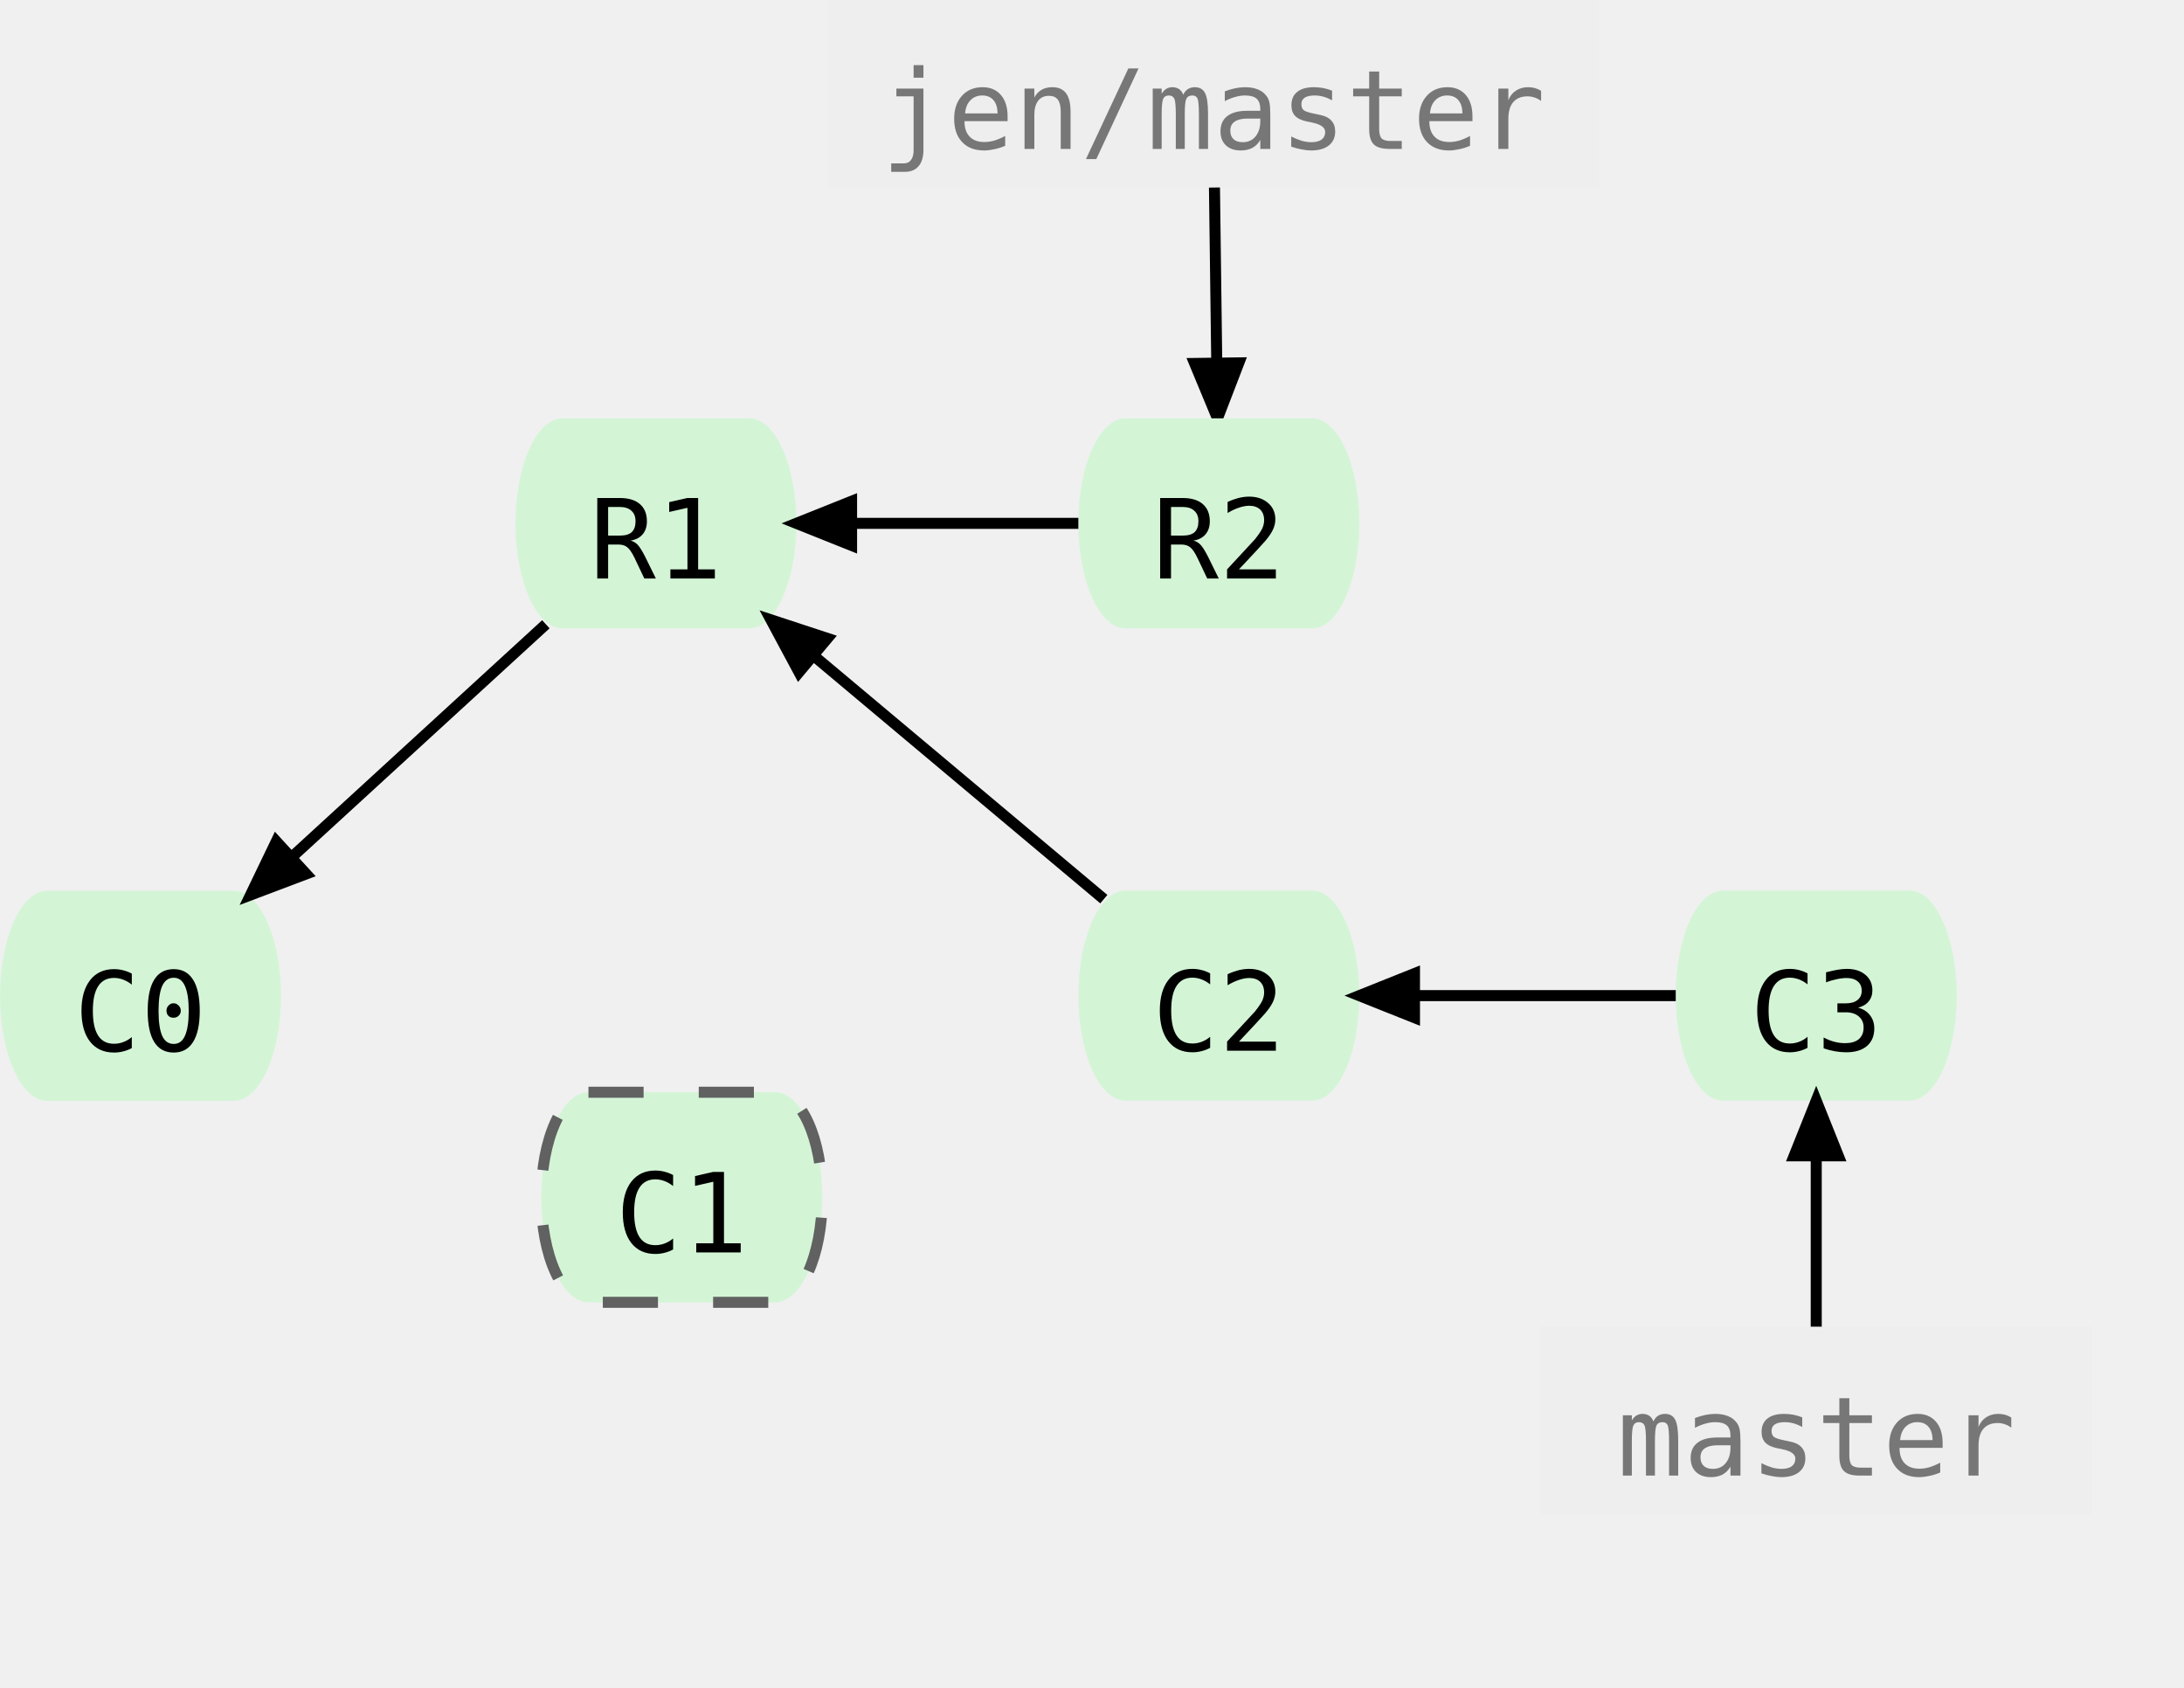
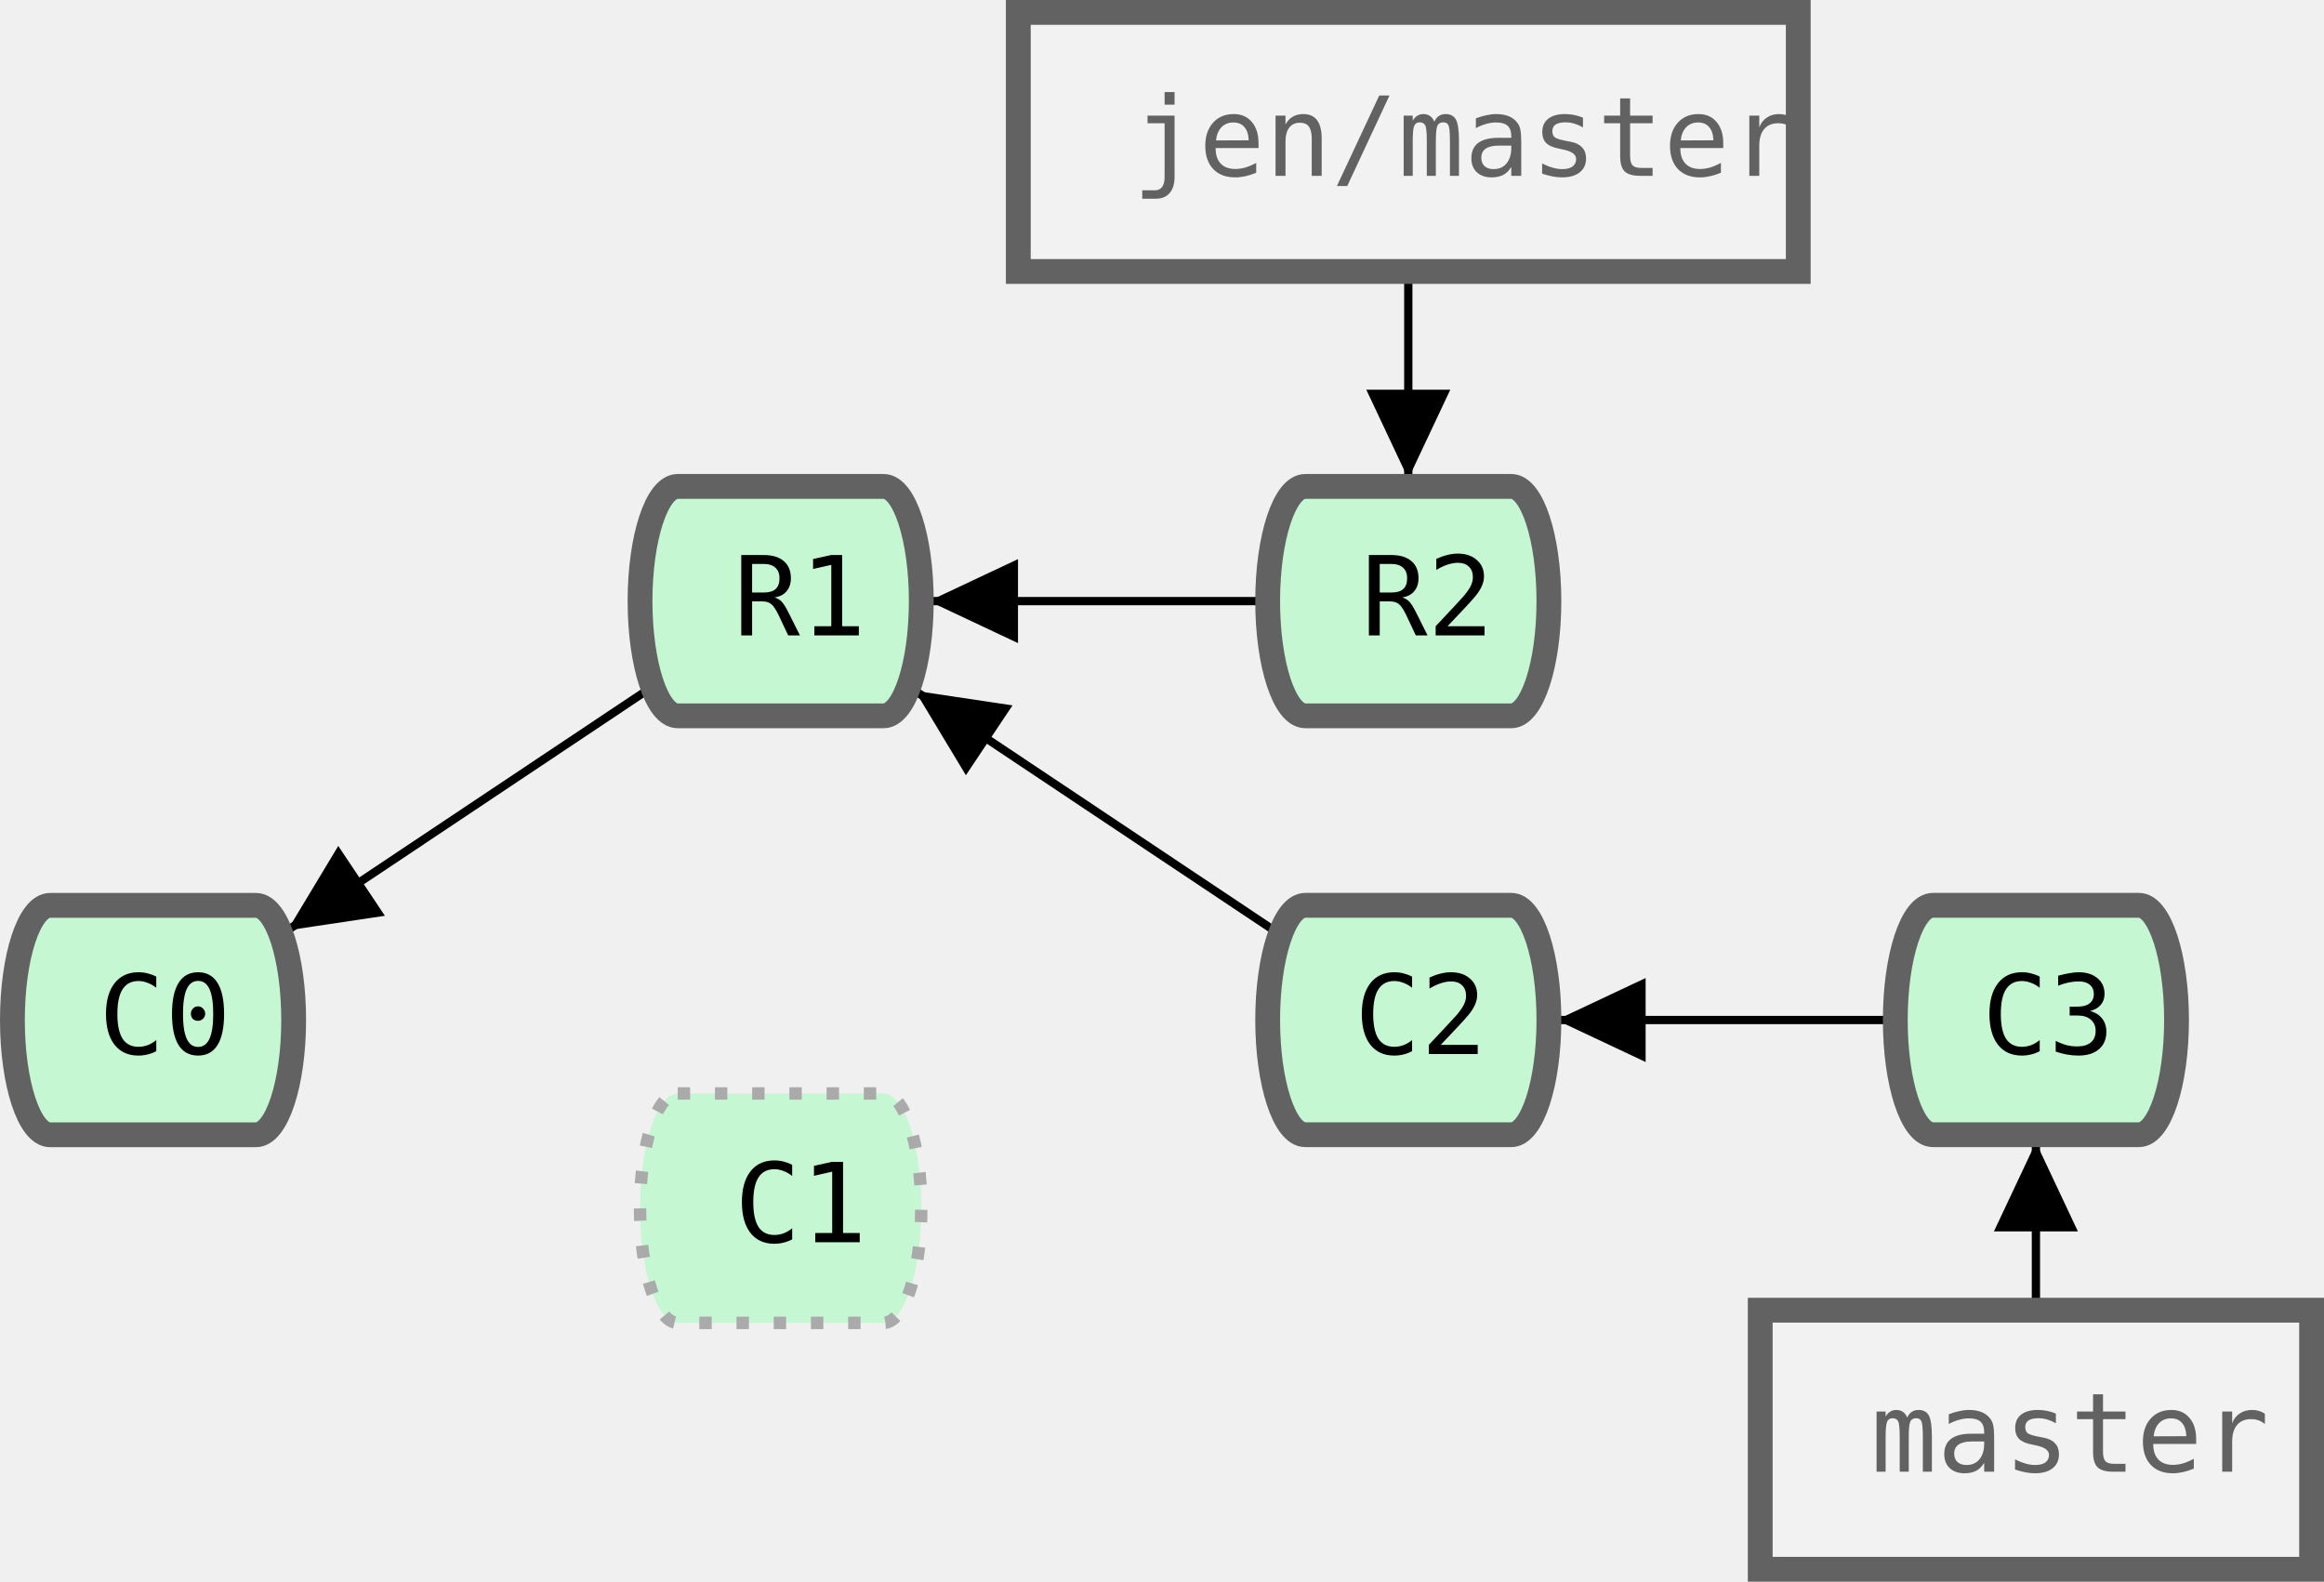
- <svg xmlns="http://www.w3.org/2000/svg" width="198.0" height="153.0">
-   <defs>
-     <marker orient="auto" refY="0.0" refX="0.0" id="Arrow1Lend_000000_1.000000px" style="overflow:visible;">
-       <path id="path_Arrow1Lend_000000_1.000000px" d="M -5,0.0 L -5,-2.0 L 0.0,0.0 L -5,2.0 z " style="fill:#000000;fill-rule:evenodd;stroke:#000000;stroke-width:1.0px;marker-start:none;" transform="scale(1)" />
+ <svg xmlns="http://www.w3.org/2000/svg" version="1.1" id="svg34559" width="281.003" height="191.268" viewBox="0 0 281.003 191.268" xml:space="preserve">
+   <defs id="defs34563">
+     <marker style="overflow:visible" id="TriangleStart-0" refX="4" refY="0" orient="auto-start-reverse" markerWidth="10.784" markerHeight="10.155" viewBox="0 0 5.324 6.155" preserveAspectRatio="none">
+       <path transform="scale(0.5)" style="fill:context-stroke;fill-rule:evenodd;stroke:context-stroke;stroke-width:1pt" d="M 5.77,0 -2.88,5 V -5 Z" id="path135-8" />
+     </marker>
+     <marker style="overflow:visible" id="TriangleStart-0-1-9" refX="4" refY="0" orient="auto-start-reverse" markerWidth="10.784" markerHeight="10.155" viewBox="0 0 5.324 6.155" preserveAspectRatio="none">
+       <path transform="scale(0.5)" style="fill:context-stroke;fill-rule:evenodd;stroke:context-stroke;stroke-width:1pt" d="M 5.77,0 -2.88,5 V -5 Z" id="path135-8-9-3" />
+     </marker>
+     <marker style="overflow:visible" id="TriangleStart-0-1-60" refX="4" refY="0" orient="auto-start-reverse" markerWidth="10.784" markerHeight="10.155" viewBox="0 0 5.324 6.155" preserveAspectRatio="none">
+       <path transform="scale(0.5)" style="fill:context-stroke;fill-rule:evenodd;stroke:context-stroke;stroke-width:1pt" d="M 5.77,0 -2.88,5 V -5 Z" id="path135-8-9-2" />
+     </marker>
+     <marker style="overflow:visible" id="TriangleStart-0-1-91" refX="4" refY="0" orient="auto-start-reverse" markerWidth="10.784" markerHeight="10.155" viewBox="0 0 5.324 6.155" preserveAspectRatio="none">
+       <path transform="scale(0.5)" style="fill:context-stroke;fill-rule:evenodd;stroke:context-stroke;stroke-width:1pt" d="M 5.77,0 -2.88,5 V -5 Z" id="path135-8-9-07" />
+     </marker>
+     <marker style="overflow:visible" id="TriangleStart-0-1-60-9" refX="4" refY="0" orient="auto-start-reverse" markerWidth="10.784" markerHeight="10.155" viewBox="0 0 5.324 6.155" preserveAspectRatio="none">
+       <path transform="scale(0.5)" style="fill:context-stroke;fill-rule:evenodd;stroke:context-stroke;stroke-width:1pt" d="M 5.77,0 -2.88,5 V -5 Z" id="path135-8-9-2-3" />
+     </marker>
+     <marker style="overflow:visible" id="TriangleStart-0-1-60-0" refX="4" refY="0" orient="auto-start-reverse" markerWidth="10.784" markerHeight="10.155" viewBox="0 0 5.324 6.155" preserveAspectRatio="none">
+       <path transform="scale(0.5)" style="fill:context-stroke;fill-rule:evenodd;stroke:context-stroke;stroke-width:1pt" d="M 5.77,0 -2.88,5 V -5 Z" id="path135-8-9-2-6" />
    </marker>
  </defs>
-   <g transform="translate(-4.0077,-4.23994)">
-     <g style="fill:#fff;stroke:#000000;stroke-width:1px">
-       <rect id="1616" width="70.0" height="17.0" x="79.0" y="4.24" style="fill:#eeeeee;stroke:none;stroke-width:2px" />
-       <text id="1616_text" x="89.0" y="7.24" style="fill:#cccccc;stroke:#cccccc;stroke-width:0;font-family: Inconsolata;font-size:10px">
-         <tspan id="1616_line1" text-anchor="middle" x="114.0" y="17.74" text-align="center" font-family="Inconsolata" font-size="10.0px" fill="#777777" stroke="#777777">jen/master</tspan>
-       </text>
-       <path id="1617" style="stroke:#000000;marker-end:url(#Arrow1Lend_000000_1.000000px);marker-start:none;fill:none" d="M 114.111,21.24 L 114.383,42.16" />
-       <rect id="1618" width="25.473" height="19.042" x="4.008" y="84.991" rx="4.277" ry="9.521" style="fill:#d3f5d6;stroke:none;stroke-width:3px" />
-       <text id="1618_text" x="4.008" y="84.991" style="fill:#000000;stroke:#000000;stroke-width:0;font-family: Inconsolata;font-size:10px">
-         <tspan id="1618_line1" text-anchor="middle" x="16.744" y="99.512" text-align="center" font-family="Inconsolata" font-size="10.0px" fill="#000000" stroke="#000000">C0</tspan>
-       </text>
-       <rect id="1619" width="50.0" height="17.0" x="143.666" y="124.5" style="fill:#eeeeee;stroke:none;stroke-width:2px" />
-       <text id="1619_text" x="153.666" y="127.5" style="fill:#cccccc;stroke:#cccccc;stroke-width:0;font-family: Inconsolata;font-size:10px">
-         <tspan id="1619_line1" text-anchor="middle" x="168.666" y="138.0" text-align="center" font-family="Inconsolata" font-size="10.0px" fill="#777777" stroke="#777777">master</tspan>
-       </text>
-       <rect id="1620" width="25.473" height="19.042" x="50.737" y="42.16" rx="4.277" ry="9.521" style="fill:#d3f5d6;stroke:none;stroke-width:3px" />
-       <text id="1620_text" x="50.737" y="42.16" style="fill:#000000;stroke:#000000;stroke-width:0;font-family: Inconsolata;font-size:10px">
-         <tspan id="1620_line1" text-anchor="middle" x="63.474" y="56.681" text-align="center" font-family="Inconsolata" font-size="10.0px" fill="#000000" stroke="#000000">R1</tspan>
-       </text>
-       <path id="1621" style="stroke:#000000;marker-end:url(#Arrow1Lend_000000_1.000000px);marker-start:none;fill:none" d="M 53.495,60.828 L 26.723,85.365" />
-       <rect id="1622" width="25.473" height="19.042" x="101.77" y="84.97" rx="4.277" ry="9.521" style="fill:#d3f5d6;stroke:none;stroke-width:3px" />
-       <text id="1622_text" x="101.77" y="84.97" style="fill:#000000;stroke:#000000;stroke-width:0;font-family: Inconsolata;font-size:10px">
-         <tspan id="1622_line1" text-anchor="middle" x="114.506" y="99.491" text-align="center" font-family="Inconsolata" font-size="10.0px" fill="#000000" stroke="#000000">C2</tspan>
-       </text>
-       <path id="1623" style="stroke:#000000;marker-end:url(#Arrow1Lend_000000_1.000000px);marker-start:none;fill:none" d="M 104.08,85.745 L 73.9,60.428" />
-       <rect id="1626" width="25.473" height="19.042" x="101.77" y="42.16" rx="4.277" ry="9.521" style="fill:#d3f5d6;stroke:none;stroke-width:3px" />
-       <text id="1626_text" x="101.77" y="42.16" style="fill:#000000;stroke:#000000;stroke-width:0;font-family: Inconsolata;font-size:10px">
-         <tspan id="1626_line1" text-anchor="middle" x="114.506" y="56.681" text-align="center" font-family="Inconsolata" font-size="10.0px" fill="#000000" stroke="#000000">R2</tspan>
-       </text>
-       <path id="1627" style="stroke:#000000;marker-end:url(#Arrow1Lend_000000_1.000000px);marker-start:none;fill:none" d="M 101.77,51.681 L 76.21,51.681" />
-       <rect id="1628" width="25.473" height="19.042" x="155.929" y="84.97" rx="4.277" ry="9.521" style="fill:#d3f5d6;stroke:none;stroke-width:3px" />
-       <text id="1628_text" x="155.929" y="84.97" style="fill:#000000;stroke:#000000;stroke-width:0;font-family: Inconsolata;font-size:10px">
-         <tspan id="1628_line1" text-anchor="middle" x="168.665" y="99.491" text-align="center" font-family="Inconsolata" font-size="10.0px" fill="#000000" stroke="#000000">C3</tspan>
-       </text>
-       <path id="1629" style="stroke:#000000;marker-end:url(#Arrow1Lend_000000_1.000000px);marker-start:none;fill:none" d="M 155.929,94.491 L 127.243,94.491" />
-       <path id="1630" style="stroke:#000000;marker-end:url(#Arrow1Lend_000000_1.000000px);marker-start:none;fill:none" d="M 168.666,124.5 L 168.666,104.012" />
-       <rect id="1667" width="25.473" height="19.042" x="53.08" y="103.251" rx="4.277" ry="9.521" style="fill:#d3f5d6;stroke:#616161;stroke-dasharray:5 5" />
-       <text id="1667_text" x="53.08" y="103.251" style="fill:#000000;stroke:#000000;stroke-width:0;font-family: Inconsolata;font-size:10px">
-         <tspan id="1667_line1" text-anchor="middle" x="65.816" y="117.772" text-align="center" font-family="Inconsolata" font-size="10.0px" fill="#000000" stroke="#000000">C1</tspan>
-       </text>
-     </g>
+   <path style="display:inline;fill:none;fill-rule:evenodd;stroke:#000000;stroke-width:1px;stroke-linecap:butt;stroke-linejoin:miter;stroke-dasharray:none;stroke-opacity:1;marker-end:url(#TriangleStart-0)" d="m 170.281,32.829 0,25.99" id="a_1-1" />
+   <path style="display:inline;fill:none;fill-rule:evenodd;stroke:#000000;stroke-width:1px;stroke-linecap:butt;stroke-linejoin:miter;stroke-dasharray:none;stroke-opacity:1;marker-end:url(#TriangleStart-0-1-9)" d="M 78.902,83.032 33.994,113.013" id="a_1-1-6-3" />
+   <path style="display:inline;fill:none;fill-rule:evenodd;stroke:#000000;stroke-width:1px;stroke-linecap:butt;stroke-linejoin:miter;stroke-dasharray:none;stroke-opacity:1;marker-end:url(#TriangleStart-0-1-60)" d="M 154.79,113.007 109.882,83.031" id="a_1-1-6-7" />
+   <path style="display:inline;fill:none;fill-rule:evenodd;stroke:#000000;stroke-width:1px;stroke-linecap:butt;stroke-linejoin:miter;stroke-dasharray:none;stroke-opacity:1;marker-end:url(#TriangleStart-0-1-60-9)" d="m 229.166,123.347 -41.881,0" id="a_1-1-6-7-6" />
+   <path style="display:inline;fill:none;fill-rule:evenodd;stroke:#000000;stroke-width:1px;stroke-linecap:butt;stroke-linejoin:miter;stroke-dasharray:none;stroke-opacity:1;marker-end:url(#TriangleStart-0-1-60-0)" d="M 153.277,72.691 H 111.396" id="a_1-1-6-7-2" />
+   <path style="display:inline;fill:none;fill-rule:evenodd;stroke:#000000;stroke-width:1px;stroke-linecap:butt;stroke-linejoin:miter;stroke-dasharray:none;stroke-opacity:1;marker-end:url(#TriangleStart-0-1-91)" d="m 246.169,158.438 -1e-5,-21.22" id="a_1-1-6-58" />
+   <g id="g_master" style="stroke:#626262;stroke-width:3;stroke-dasharray:none;stroke-opacity:1" transform="translate(-239.8308,1.880725)">
+     <rect style="fill:#f1f2f1;fill-opacity:1;stroke:#626262;stroke-width:3;stroke-dasharray:none;stroke-opacity:1" id="rect553" width="66.667" height="31.329" x="452.667" y="156.558" />
+     <text xml:space="preserve" style="font-variant:normal;font-weight:normal;font-size:13.333px;font-family:Inconsolata;-inkscape-font-specification:Inconsolata;writing-mode:lr-tb;fill:#626262;fill-opacity:1;fill-rule:nonzero;stroke:none;stroke-width:3;stroke-dasharray:none;stroke-opacity:1" id="t_master" x="466.033" y="176.089">
+       <tspan x="466.033 472.7 479.367 486.033 492.7 499.367" y="176.089" id="tspan34577" style="fill:#626262;fill-opacity:1;stroke:none;stroke-width:3;stroke-dasharray:none;stroke-opacity:1">master</tspan>
+     </text>
+   </g>
+   <g id="g_c1" style="stroke:#626262;stroke-width:3;stroke-dasharray:none;stroke-opacity:1" transform="translate(-61.66485,24.02944)">
+     <rect style="fill:#c5f7d2;fill-opacity:1;stroke:#aaaaaa;stroke-width:1.5;stroke-dasharray:1.5, 3;stroke-dashoffset:0;stroke-opacity:1" id="rect3545-8" width="34.007" height="27.742" x="139.054" y="108.202" ry="13.871" rx="4.558" />
+     <text xml:space="preserve" style="font-variant:normal;font-weight:normal;font-size:13.333px;font-family:Inconsolata;-inkscape-font-specification:Inconsolata;writing-mode:lr-tb;fill:#000000;fill-opacity:1;fill-rule:nonzero;stroke:none;stroke-width:3;stroke-dasharray:none;stroke-opacity:1" id="t_c1" x="150.464" y="126.187">
+       <tspan x="150.464 157.131" y="126.187" id="tspan34585" style="stroke:none;stroke-width:3;stroke-dasharray:none;stroke-opacity:1">C1</tspan>
+     </text>
+   </g>
+   <g id="g_c0" style="stroke:#626262;stroke-width:3;stroke-dasharray:none;stroke-opacity:1" transform="translate(-38.31152,1.273794)">
+     <rect style="fill:#c5f7d2;fill-opacity:1;stroke:#626262;stroke-width:3;stroke-dasharray:none;stroke-opacity:1" id="rect3545-61" width="34.007" height="27.742" x="39.812" y="108.209" ry="13.871" rx="4.558" />
+     <text xml:space="preserve" style="font-variant:normal;font-weight:normal;font-size:13.333px;font-family:Inconsolata;-inkscape-font-specification:Inconsolata;writing-mode:lr-tb;fill:#000000;fill-opacity:1;fill-rule:nonzero;stroke:none;stroke-width:3;stroke-dasharray:none;stroke-opacity:1" id="t_c0" x="50.222" y="126.187">
+       <tspan x="50.222 56.889" y="126.187" id="tspan34593" style="stroke:none;stroke-width:3;stroke-dasharray:none;stroke-opacity:1">C0</tspan>
+     </text>
+   </g>
+   <g id="g_r1" style="stroke:#626262;stroke-width:3;stroke-dasharray:none;stroke-opacity:1" transform="translate(-60.41847,1.273794)">
+     <rect style="fill:#c5f7d2;fill-opacity:1;stroke:#626262;stroke-width:3;stroke-dasharray:none;stroke-opacity:1" id="rect3545-6" width="34.007" height="27.742" x="137.807" y="57.546" ry="13.871" rx="4.558" />
+     <text xml:space="preserve" style="font-variant:normal;font-weight:normal;font-size:13.333px;font-family:Inconsolata;-inkscape-font-specification:Inconsolata;writing-mode:lr-tb;fill:#000000;fill-opacity:1;fill-rule:nonzero;stroke:none;stroke-width:3;stroke-dasharray:none;stroke-opacity:1" id="t_r1" x="149.111" y="75.564">
+       <tspan x="149.111 155.777" y="75.564" id="tspan34621" style="stroke:none;stroke-width:3;stroke-dasharray:none;stroke-opacity:1">R1</tspan>
+     </text>
+   </g>
+   <g id="g_c2" style="stroke:#626262;stroke-width:3;stroke-dasharray:none;stroke-opacity:1" transform="translate(-57.72462,1.273794)">
+     <rect style="fill:#c5f7d2;fill-opacity:1;stroke:#626262;stroke-width:3;stroke-dasharray:none;stroke-opacity:1" id="rect3545-2" width="34.007" height="27.742" x="211.002" y="108.202" ry="13.871" rx="4.558" />
+     <text xml:space="preserve" style="font-variant:normal;font-weight:normal;font-size:13.333px;font-family:Inconsolata;-inkscape-font-specification:Inconsolata;writing-mode:lr-tb;fill:#000000;fill-opacity:1;fill-rule:nonzero;stroke:none;stroke-width:3;stroke-dasharray:none;stroke-opacity:1" id="t_c2" x="221.479" y="126.187">
+       <tspan id="tspan34607" style="stroke:none;stroke-width:3;stroke-dasharray:none;stroke-opacity:1" y="126.187" x="221.479 228.145">C2</tspan>
+     </text>
+   </g>
+   <g id="g_c2-5" style="stroke:#626262;stroke-width:3;stroke-dasharray:none;stroke-opacity:1" transform="translate(18.16389,1.273794)">
+     <rect style="fill:#c5f7d2;fill-opacity:1;stroke:#626262;stroke-width:3;stroke-dasharray:none;stroke-opacity:1" id="rect3545-2-6" width="34.007" height="27.742" x="211.002" y="108.202" ry="13.871" rx="4.558" />
+     <text xml:space="preserve" style="font-variant:normal;font-weight:normal;font-size:13.333px;font-family:Inconsolata;-inkscape-font-specification:Inconsolata;writing-mode:lr-tb;fill:#000000;fill-opacity:1;fill-rule:nonzero;stroke:none;stroke-width:3;stroke-dasharray:none;stroke-opacity:1" id="t_c2-2" x="221.479" y="126.187">
+       <tspan id="tspan34607-9" style="stroke:none;stroke-width:3;stroke-dasharray:none;stroke-opacity:1" y="126.187" x="221.479">C3</tspan>
+     </text>
+   </g>
+   <g id="g_r1-1" style="stroke:#626262;stroke-width:3;stroke-dasharray:none;stroke-opacity:1" transform="translate(15.47004,1.273794)">
+     <rect style="fill:#c5f7d2;fill-opacity:1;stroke:#626262;stroke-width:3;stroke-dasharray:none;stroke-opacity:1" id="rect3545-6-2" width="34.007" height="27.742" x="137.807" y="57.546" ry="13.871" rx="4.558" />
+     <text xml:space="preserve" style="font-variant:normal;font-weight:normal;font-size:13.333px;font-family:Inconsolata;-inkscape-font-specification:Inconsolata;writing-mode:lr-tb;fill:#000000;fill-opacity:1;fill-rule:nonzero;stroke:none;stroke-width:3;stroke-dasharray:none;stroke-opacity:1" id="t_r1-7" x="149.111" y="75.564">
+       <tspan x="149.111" id="tspan34621-0" style="stroke:none;stroke-width:3;stroke-dasharray:none;stroke-opacity:1" y="75.564">R2</tspan>
+     </text>
+   </g>
+   <g id="g_master_h2" transform="translate(-329.5854,-155.0577)" style="stroke:#626262;stroke-width:3;stroke-dasharray:none;stroke-opacity:1">
+     <rect style="fill:#f1f2f1;fill-opacity:1;stroke:#626262;stroke-width:3;stroke-dasharray:none;stroke-opacity:1" id="rect553-3-3" width="94.306" height="31.329" x="452.713" y="156.558" />
+     <text xml:space="preserve" style="font-variant:normal;font-weight:normal;font-size:13.333px;font-family:Inconsolata;-inkscape-font-specification:Inconsolata;writing-mode:lr-tb;fill:#626262;fill-opacity:1;fill-rule:nonzero;stroke:none;stroke-width:3;stroke-dasharray:none;stroke-opacity:1" id="t_master_h2" x="466.495" y="176.322">
+       <tspan id="tspan34577-2-1-5-0" style="fill:#626262;fill-opacity:1;stroke:none;stroke-width:3;stroke-dasharray:none;stroke-opacity:1" x="466.495" y="176.322">jen/master</tspan>
+     </text>
  </g>
</svg>
